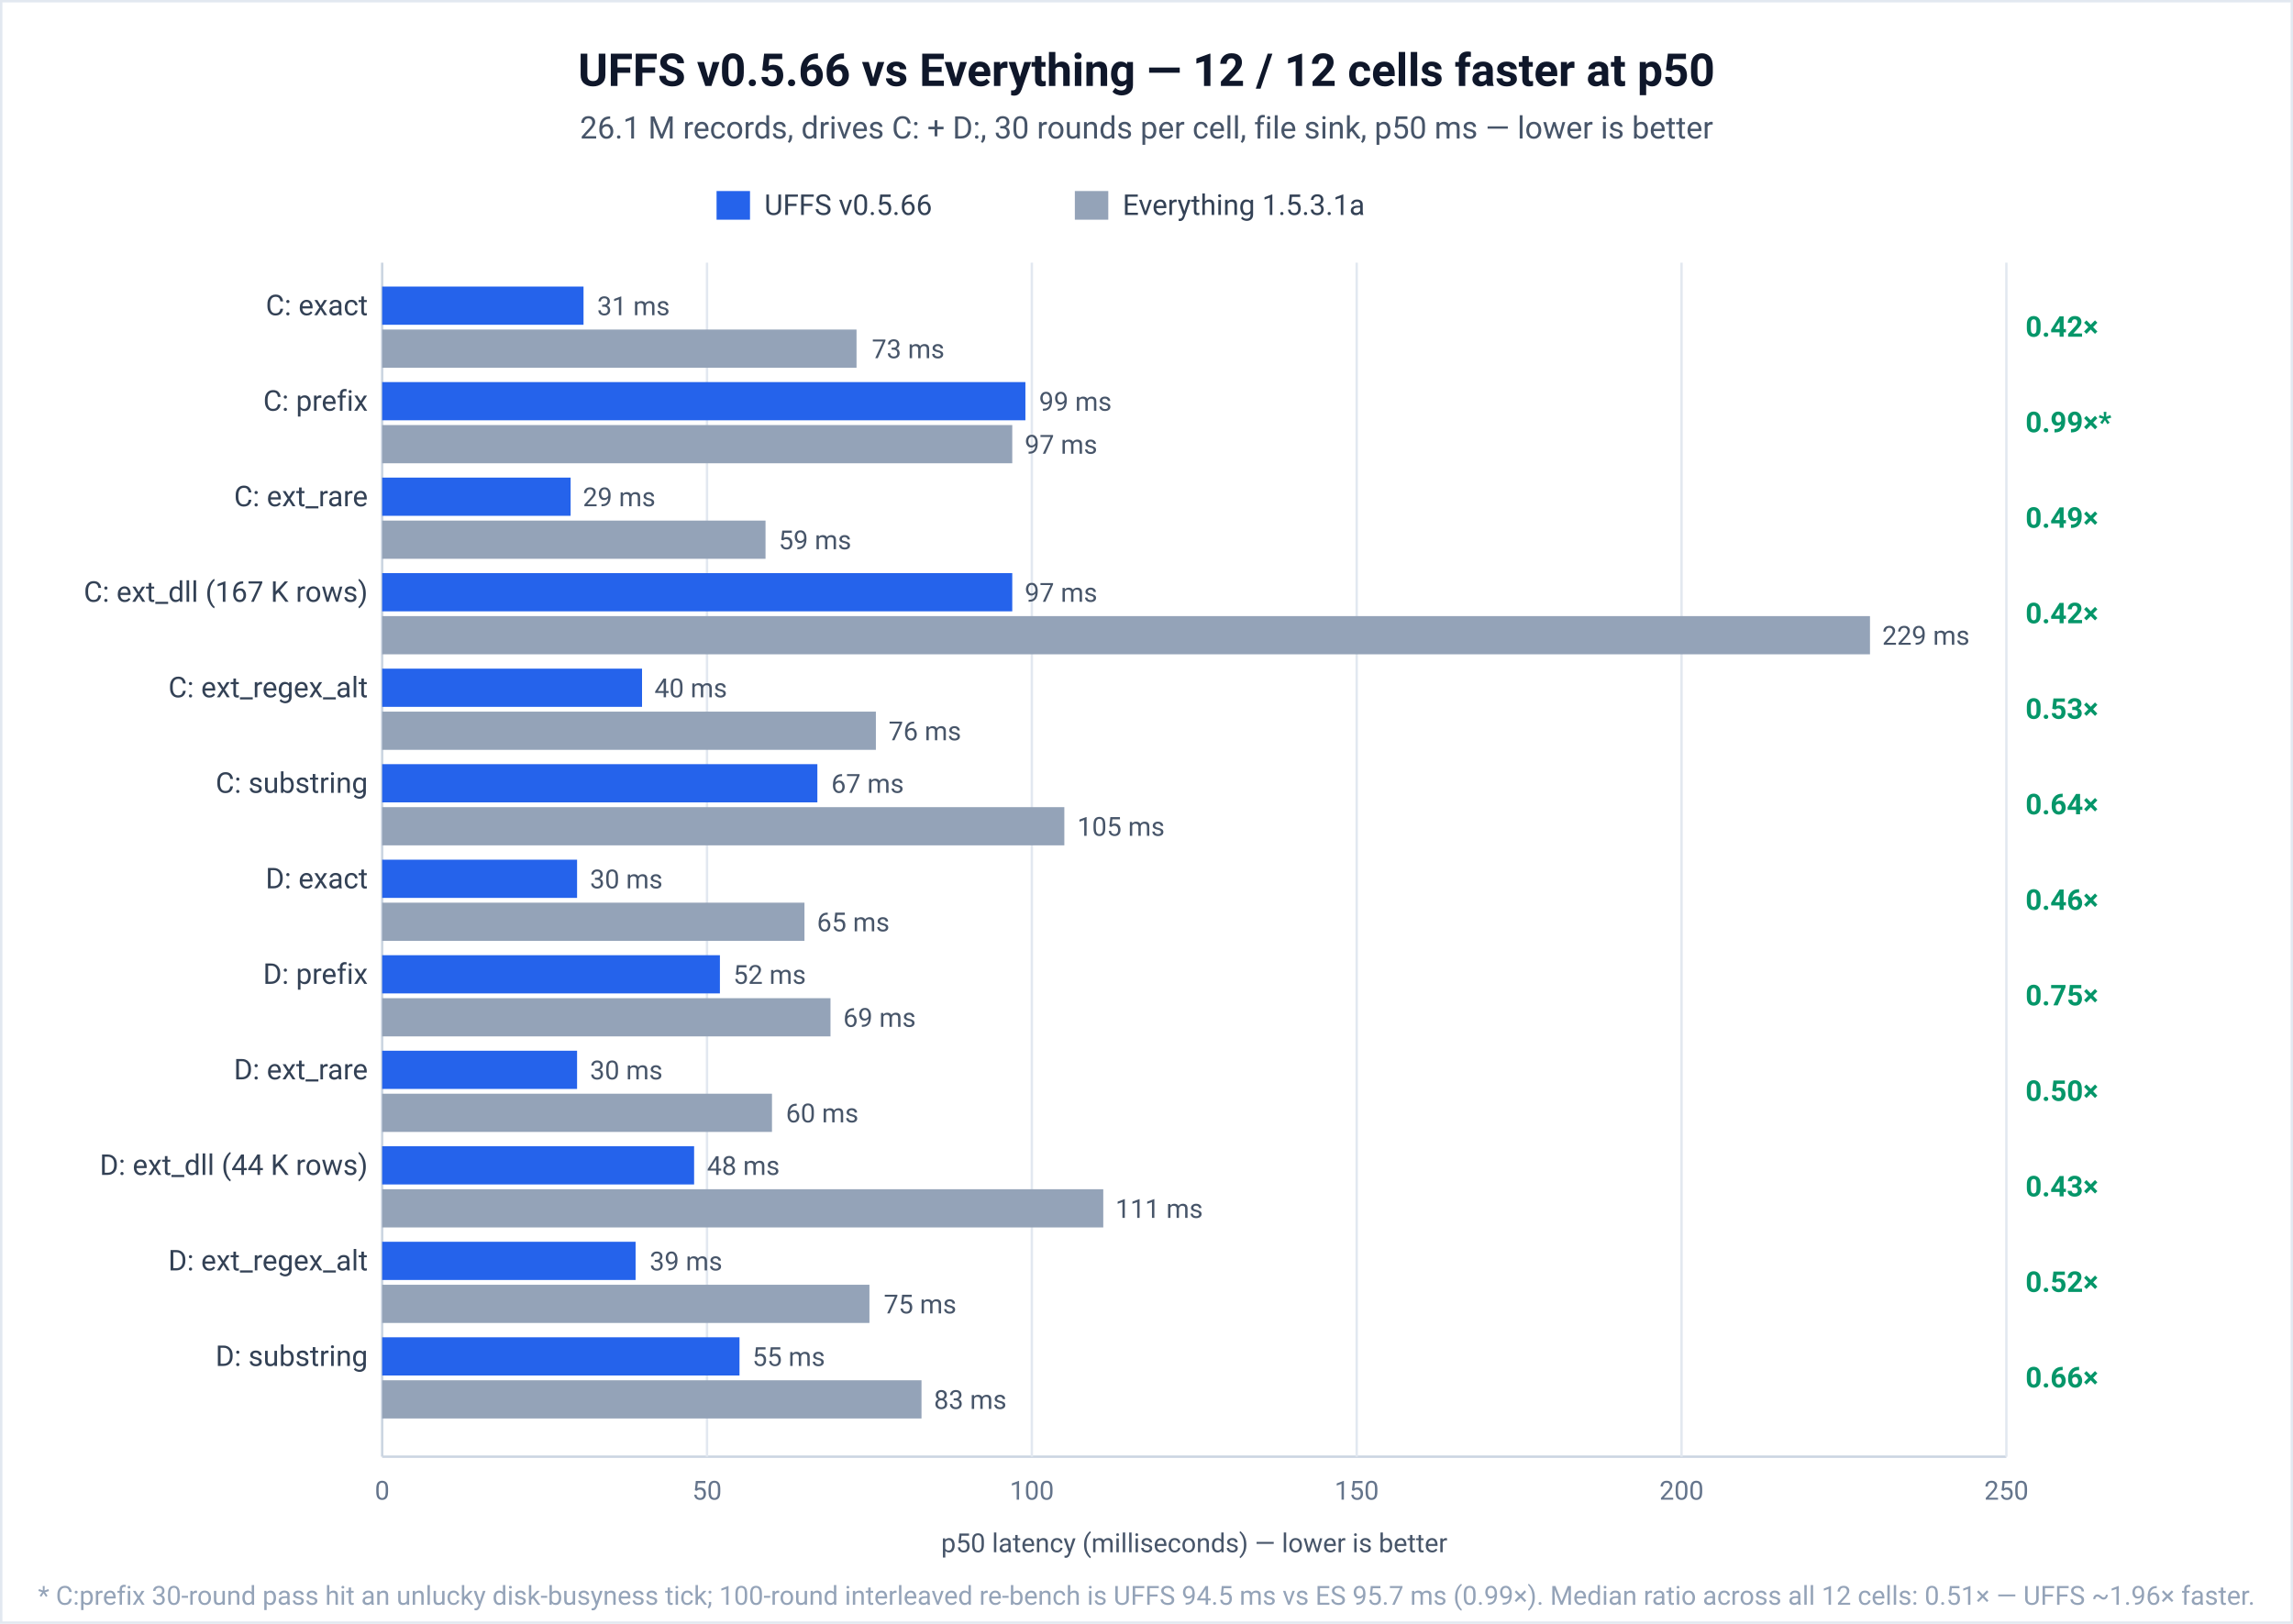
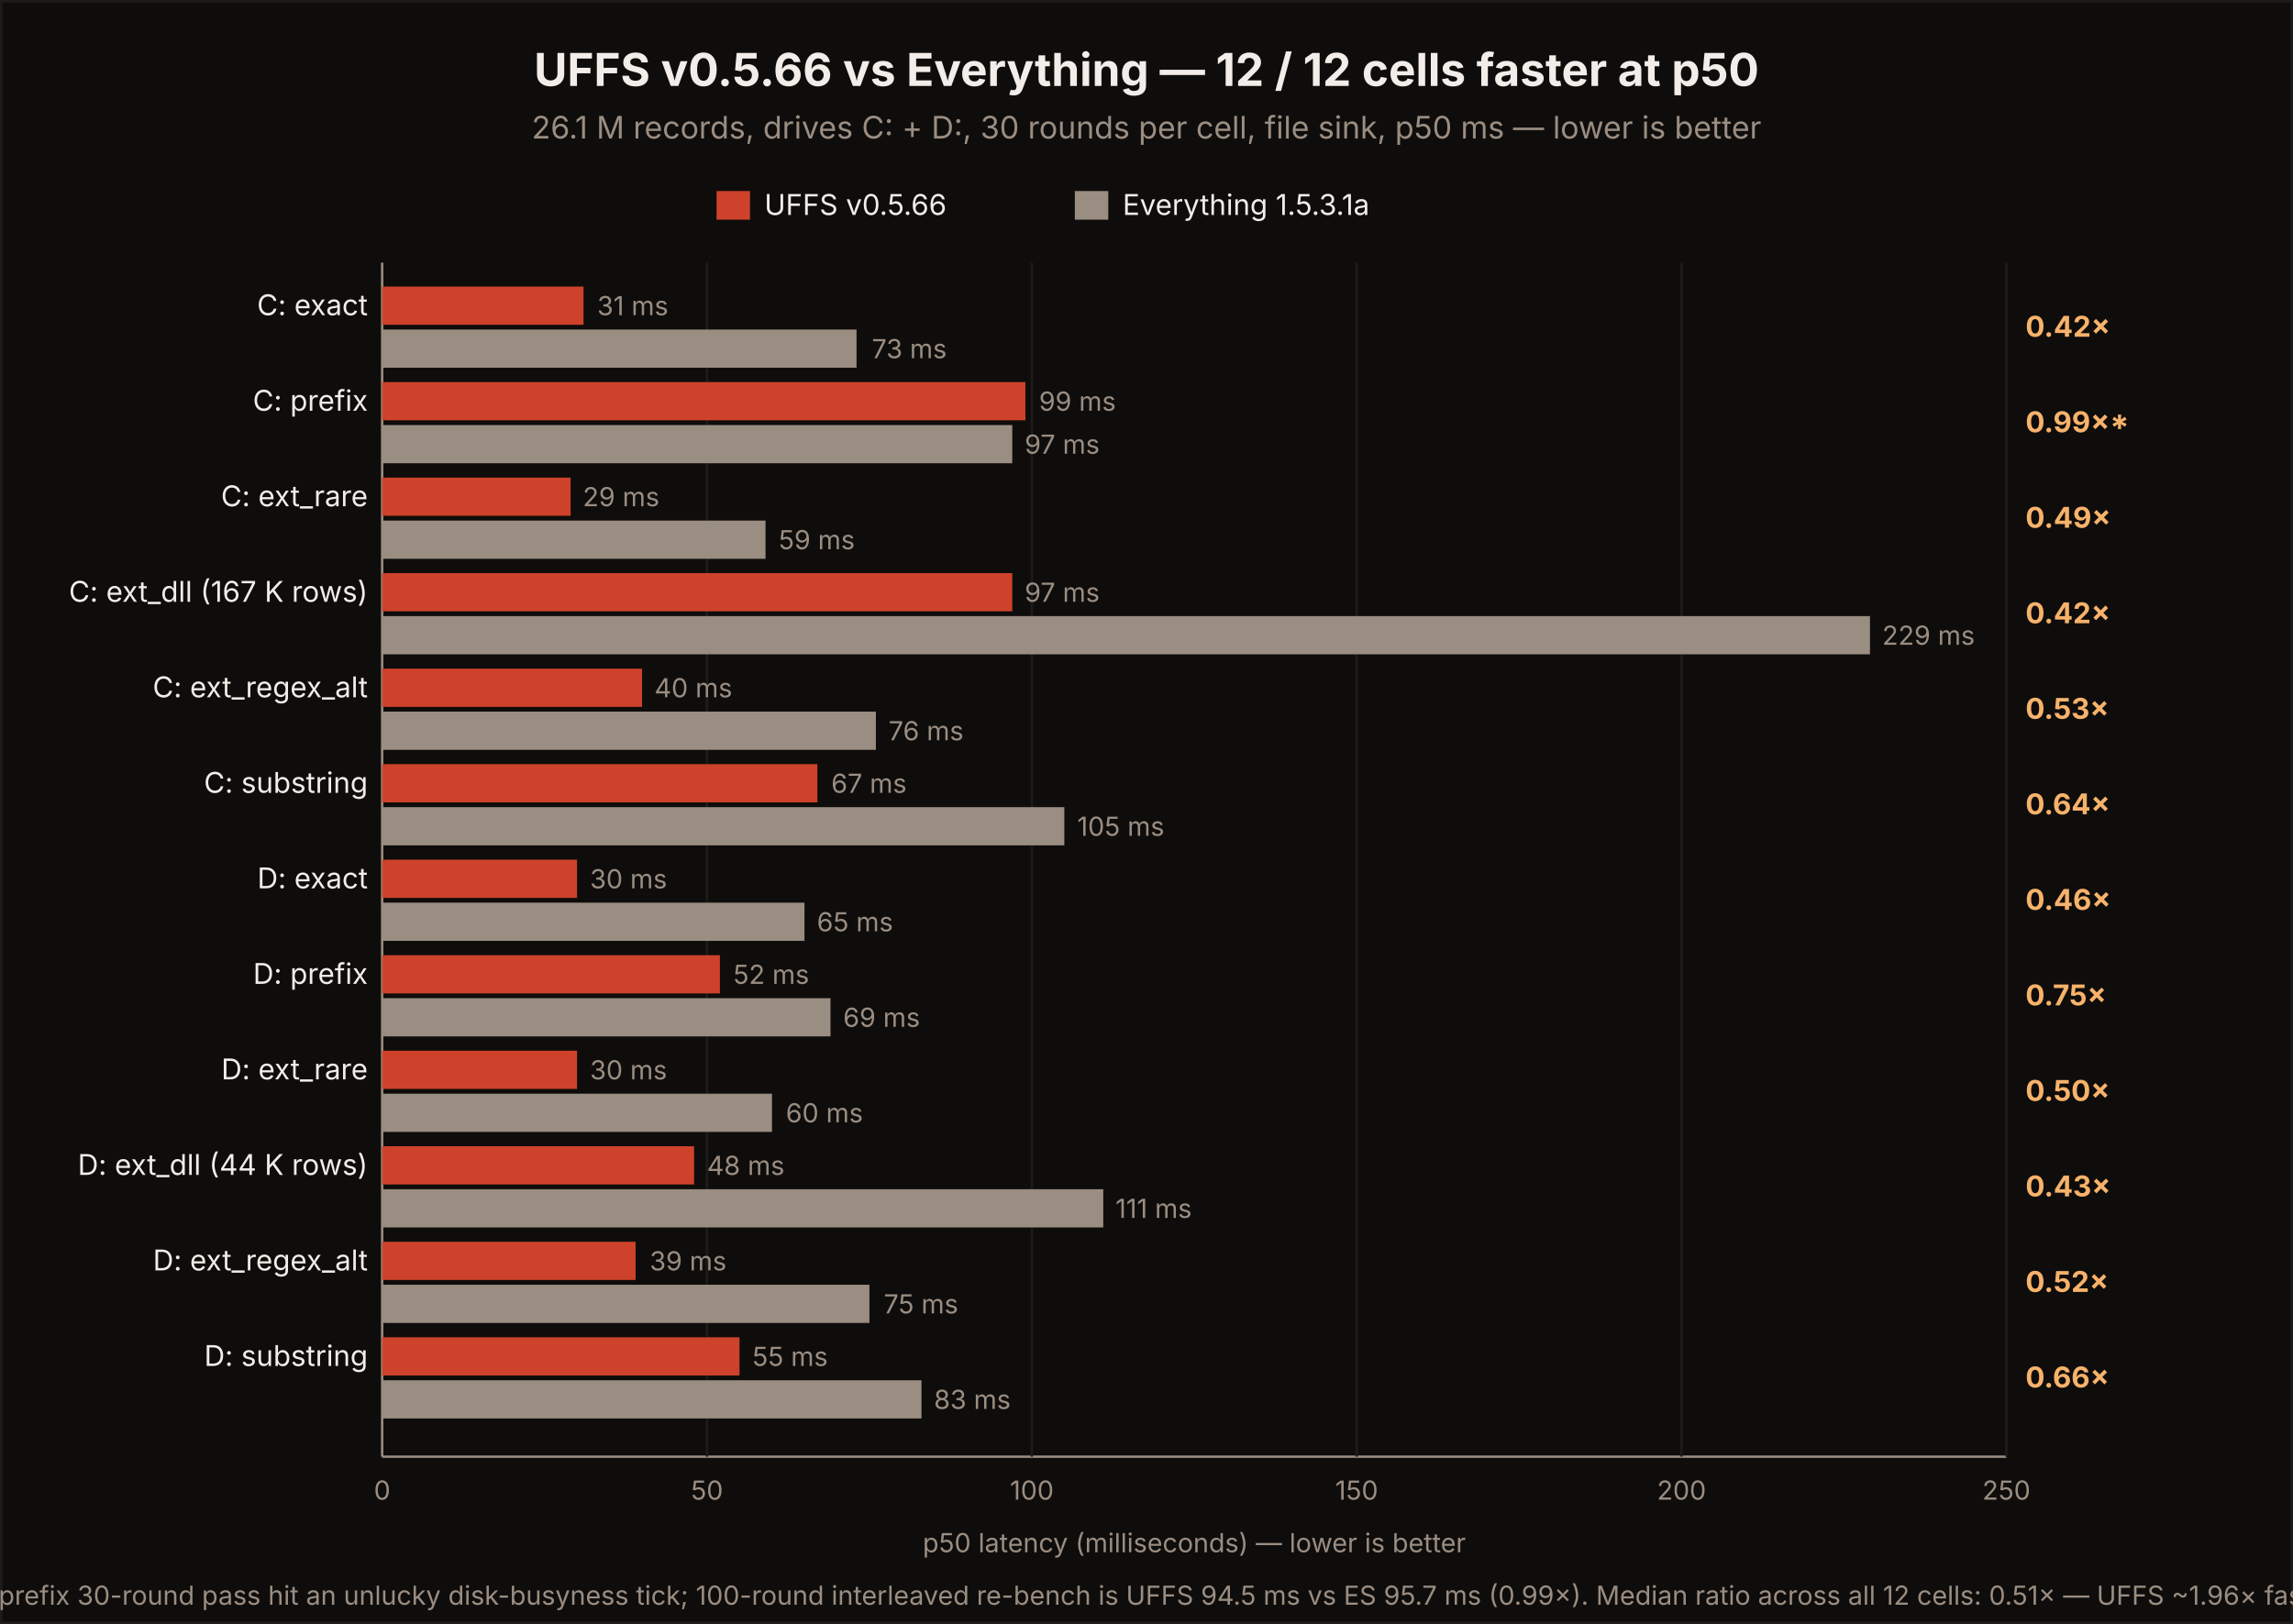
- <svg xmlns="http://www.w3.org/2000/svg" viewBox="0 0 960 680" font-family="-apple-system, BlinkMacSystemFont, 'Segoe UI', Roboto, Helvetica, Arial, sans-serif" role="img" aria-label="Horizontal bar chart: UFFS v0.5.66 wins 12 of 12 head-to-head cells against Everything at p50 median latency">
-   <rect x="0" y="0" width="960" height="680" fill="#ffffff" />
-   <rect x="0.5" y="0.5" width="959" height="679" fill="none" stroke="#e2e8f0" stroke-width="1" />
-   <text x="480" y="36" text-anchor="middle" font-size="19" font-weight="700" fill="#0f172a">UFFS v0.5.66 vs Everything — 12 / 12 cells faster at p50</text>
-   <text x="480" y="58" text-anchor="middle" font-size="13" fill="#475569">26.1 M records, drives C: + D:, 30 rounds per cell, file sink, p50 ms — lower is better</text>
-   <g transform="translate(300, 78)" font-size="12" fill="#334155">
-     <rect x="0" y="2" width="14" height="12" fill="#2563eb" />
+ <svg xmlns="http://www.w3.org/2000/svg" viewBox="0 0 960 680" font-family="Inter, -apple-system, BlinkMacSystemFont, 'Segoe UI', Roboto, Helvetica, Arial, sans-serif" role="img" aria-label="Horizontal bar chart: UFFS v0.5.66 wins 12 of 12 head-to-head cells against Everything at p50 median latency">
+   <rect x="0" y="0" width="960" height="680" fill="#0F0D0B" />
+   <rect x="0.5" y="0.5" width="959" height="679" fill="none" stroke="#1E1B18" stroke-width="1" />
+   <text x="480" y="36" text-anchor="middle" font-size="19" font-weight="700" fill="#F2EDE8">UFFS v0.5.66 vs Everything — 12 / 12 cells faster at p50</text>
+   <text x="480" y="58" text-anchor="middle" font-size="13" fill="#9A8D82">26.1 M records, drives C: + D:, 30 rounds per cell, file sink, p50 ms — lower is better</text>
+   <g transform="translate(300, 78)" font-size="12" fill="#F2EDE8">
+     <rect x="0" y="2" width="14" height="12" fill="#CE422B" />
    <text x="20" y="12">UFFS v0.5.66</text>
-     <rect x="150" y="2" width="14" height="12" fill="#94a3b8" />
+     <rect x="150" y="2" width="14" height="12" fill="#9A8D82" />
    <text x="170" y="12">Everything 1.5.3.1a</text>
  </g>
-   <g font-size="11" fill="#64748b">
-     <line x1="160" y1="110" x2="160" y2="610" stroke="#cbd5e1" stroke-width="1" />
-     <line x1="160" y1="610" x2="840" y2="610" stroke="#cbd5e1" stroke-width="1" />
-     <line x1="296" y1="110" x2="296" y2="610" stroke="#e2e8f0" stroke-width="1" />
+   <g font-size="11" fill="#9A8D82">
+     <line x1="160" y1="110" x2="160" y2="610" stroke="#9A8D82" stroke-width="1" />
+     <line x1="160" y1="610" x2="840" y2="610" stroke="#9A8D82" stroke-width="1" />
+     <line x1="296" y1="110" x2="296" y2="610" stroke="#1E1B18" stroke-width="1" />
    <text x="296" y="628" text-anchor="middle">50</text>
-     <line x1="432" y1="110" x2="432" y2="610" stroke="#e2e8f0" stroke-width="1" />
+     <line x1="432" y1="110" x2="432" y2="610" stroke="#1E1B18" stroke-width="1" />
    <text x="432" y="628" text-anchor="middle">100</text>
-     <line x1="568" y1="110" x2="568" y2="610" stroke="#e2e8f0" stroke-width="1" />
+     <line x1="568" y1="110" x2="568" y2="610" stroke="#1E1B18" stroke-width="1" />
    <text x="568" y="628" text-anchor="middle">150</text>
-     <line x1="704" y1="110" x2="704" y2="610" stroke="#e2e8f0" stroke-width="1" />
+     <line x1="704" y1="110" x2="704" y2="610" stroke="#1E1B18" stroke-width="1" />
    <text x="704" y="628" text-anchor="middle">200</text>
-     <line x1="840" y1="110" x2="840" y2="610" stroke="#e2e8f0" stroke-width="1" />
+     <line x1="840" y1="110" x2="840" y2="610" stroke="#1E1B18" stroke-width="1" />
    <text x="840" y="628" text-anchor="middle">250</text>
    <text x="160" y="628" text-anchor="middle">0</text>
-     <text x="500" y="650" text-anchor="middle" font-size="11" fill="#475569">p50 latency (milliseconds) — lower is better</text>
+     <text x="500" y="650" text-anchor="middle" font-size="11" fill="#9A8D82">p50 latency (milliseconds) — lower is better</text>
  </g>
-   <g font-size="12" fill="#334155">
+   <g font-size="12" fill="#F2EDE8">
    <text x="154" y="132" text-anchor="end">C: exact</text>
-     <rect x="160" y="120" width="84.3" height="16" fill="#2563eb" />
-     <rect x="160" y="138" width="198.6" height="16" fill="#94a3b8" />
-     <text x="250" y="132" font-size="11" fill="#475569">31 ms</text>
-     <text x="365" y="150" font-size="11" fill="#475569">73 ms</text>
-     <text x="848" y="141" font-size="12" font-weight="700" fill="#059669">0.42×</text>
+     <rect x="160" y="120" width="84.3" height="16" fill="#CE422B" />
+     <rect x="160" y="138" width="198.6" height="16" fill="#9A8D82" />
+     <text x="250" y="132" font-size="11" fill="#9A8D82">31 ms</text>
+     <text x="365" y="150" font-size="11" fill="#9A8D82">73 ms</text>
+     <text x="848" y="141" font-size="12" font-weight="700" fill="#F7B26B">0.42×</text>
  </g>
-   <g font-size="12" fill="#334155">
+   <g font-size="12" fill="#F2EDE8">
    <text x="154" y="172" text-anchor="end">C: prefix</text>
-     <rect x="160" y="160" width="269.3" height="16" fill="#2563eb" />
-     <rect x="160" y="178" width="263.8" height="16" fill="#94a3b8" />
-     <text x="435" y="172" font-size="11" fill="#475569">99 ms</text>
-     <text x="429" y="190" font-size="11" fill="#475569">97 ms</text>
-     <text x="848" y="181" font-size="12" font-weight="700" fill="#059669">0.99×*</text>
+     <rect x="160" y="160" width="269.3" height="16" fill="#CE422B" />
+     <rect x="160" y="178" width="263.8" height="16" fill="#9A8D82" />
+     <text x="435" y="172" font-size="11" fill="#9A8D82">99 ms</text>
+     <text x="429" y="190" font-size="11" fill="#9A8D82">97 ms</text>
+     <text x="848" y="181" font-size="12" font-weight="700" fill="#F7B26B">0.99×*</text>
  </g>
-   <g font-size="12" fill="#334155">
+   <g font-size="12" fill="#F2EDE8">
    <text x="154" y="212" text-anchor="end">C: ext_rare</text>
-     <rect x="160" y="200" width="78.9" height="16" fill="#2563eb" />
-     <rect x="160" y="218" width="160.5" height="16" fill="#94a3b8" />
-     <text x="244" y="212" font-size="11" fill="#475569">29 ms</text>
-     <text x="326" y="230" font-size="11" fill="#475569">59 ms</text>
-     <text x="848" y="221" font-size="12" font-weight="700" fill="#059669">0.49×</text>
+     <rect x="160" y="200" width="78.9" height="16" fill="#CE422B" />
+     <rect x="160" y="218" width="160.5" height="16" fill="#9A8D82" />
+     <text x="244" y="212" font-size="11" fill="#9A8D82">29 ms</text>
+     <text x="326" y="230" font-size="11" fill="#9A8D82">59 ms</text>
+     <text x="848" y="221" font-size="12" font-weight="700" fill="#F7B26B">0.49×</text>
  </g>
-   <g font-size="12" fill="#334155">
+   <g font-size="12" fill="#F2EDE8">
    <text x="154" y="252" text-anchor="end">C: ext_dll (167 K rows)</text>
-     <rect x="160" y="240" width="263.8" height="16" fill="#2563eb" />
-     <rect x="160" y="258" width="622.9" height="16" fill="#94a3b8" />
-     <text x="429" y="252" font-size="11" fill="#475569">97 ms</text>
-     <text x="788" y="270" font-size="11" fill="#475569">229 ms</text>
-     <text x="848" y="261" font-size="12" font-weight="700" fill="#059669">0.42×</text>
+     <rect x="160" y="240" width="263.8" height="16" fill="#CE422B" />
+     <rect x="160" y="258" width="622.9" height="16" fill="#9A8D82" />
+     <text x="429" y="252" font-size="11" fill="#9A8D82">97 ms</text>
+     <text x="788" y="270" font-size="11" fill="#9A8D82">229 ms</text>
+     <text x="848" y="261" font-size="12" font-weight="700" fill="#F7B26B">0.42×</text>
  </g>
-   <g font-size="12" fill="#334155">
+   <g font-size="12" fill="#F2EDE8">
    <text x="154" y="292" text-anchor="end">C: ext_regex_alt</text>
-     <rect x="160" y="280" width="108.8" height="16" fill="#2563eb" />
-     <rect x="160" y="298" width="206.7" height="16" fill="#94a3b8" />
-     <text x="274" y="292" font-size="11" fill="#475569">40 ms</text>
-     <text x="372" y="310" font-size="11" fill="#475569">76 ms</text>
-     <text x="848" y="301" font-size="12" font-weight="700" fill="#059669">0.53×</text>
+     <rect x="160" y="280" width="108.8" height="16" fill="#CE422B" />
+     <rect x="160" y="298" width="206.7" height="16" fill="#9A8D82" />
+     <text x="274" y="292" font-size="11" fill="#9A8D82">40 ms</text>
+     <text x="372" y="310" font-size="11" fill="#9A8D82">76 ms</text>
+     <text x="848" y="301" font-size="12" font-weight="700" fill="#F7B26B">0.53×</text>
  </g>
-   <g font-size="12" fill="#334155">
+   <g font-size="12" fill="#F2EDE8">
    <text x="154" y="332" text-anchor="end">C: substring</text>
-     <rect x="160" y="320" width="182.2" height="16" fill="#2563eb" />
-     <rect x="160" y="338" width="285.6" height="16" fill="#94a3b8" />
-     <text x="348" y="332" font-size="11" fill="#475569">67 ms</text>
-     <text x="451" y="350" font-size="11" fill="#475569">105 ms</text>
-     <text x="848" y="341" font-size="12" font-weight="700" fill="#059669">0.64×</text>
+     <rect x="160" y="320" width="182.2" height="16" fill="#CE422B" />
+     <rect x="160" y="338" width="285.6" height="16" fill="#9A8D82" />
+     <text x="348" y="332" font-size="11" fill="#9A8D82">67 ms</text>
+     <text x="451" y="350" font-size="11" fill="#9A8D82">105 ms</text>
+     <text x="848" y="341" font-size="12" font-weight="700" fill="#F7B26B">0.64×</text>
  </g>
-   <g font-size="12" fill="#334155">
+   <g font-size="12" fill="#F2EDE8">
    <text x="154" y="372" text-anchor="end">D: exact</text>
-     <rect x="160" y="360" width="81.6" height="16" fill="#2563eb" />
-     <rect x="160" y="378" width="176.8" height="16" fill="#94a3b8" />
-     <text x="247" y="372" font-size="11" fill="#475569">30 ms</text>
-     <text x="342" y="390" font-size="11" fill="#475569">65 ms</text>
-     <text x="848" y="381" font-size="12" font-weight="700" fill="#059669">0.46×</text>
+     <rect x="160" y="360" width="81.6" height="16" fill="#CE422B" />
+     <rect x="160" y="378" width="176.8" height="16" fill="#9A8D82" />
+     <text x="247" y="372" font-size="11" fill="#9A8D82">30 ms</text>
+     <text x="342" y="390" font-size="11" fill="#9A8D82">65 ms</text>
+     <text x="848" y="381" font-size="12" font-weight="700" fill="#F7B26B">0.46×</text>
  </g>
-   <g font-size="12" fill="#334155">
+   <g font-size="12" fill="#F2EDE8">
    <text x="154" y="412" text-anchor="end">D: prefix</text>
-     <rect x="160" y="400" width="141.4" height="16" fill="#2563eb" />
-     <rect x="160" y="418" width="187.7" height="16" fill="#94a3b8" />
-     <text x="307" y="412" font-size="11" fill="#475569">52 ms</text>
-     <text x="353" y="430" font-size="11" fill="#475569">69 ms</text>
-     <text x="848" y="421" font-size="12" font-weight="700" fill="#059669">0.75×</text>
+     <rect x="160" y="400" width="141.4" height="16" fill="#CE422B" />
+     <rect x="160" y="418" width="187.7" height="16" fill="#9A8D82" />
+     <text x="307" y="412" font-size="11" fill="#9A8D82">52 ms</text>
+     <text x="353" y="430" font-size="11" fill="#9A8D82">69 ms</text>
+     <text x="848" y="421" font-size="12" font-weight="700" fill="#F7B26B">0.75×</text>
  </g>
-   <g font-size="12" fill="#334155">
+   <g font-size="12" fill="#F2EDE8">
    <text x="154" y="452" text-anchor="end">D: ext_rare</text>
-     <rect x="160" y="440" width="81.6" height="16" fill="#2563eb" />
-     <rect x="160" y="458" width="163.2" height="16" fill="#94a3b8" />
-     <text x="247" y="452" font-size="11" fill="#475569">30 ms</text>
-     <text x="329" y="470" font-size="11" fill="#475569">60 ms</text>
-     <text x="848" y="461" font-size="12" font-weight="700" fill="#059669">0.50×</text>
+     <rect x="160" y="440" width="81.6" height="16" fill="#CE422B" />
+     <rect x="160" y="458" width="163.2" height="16" fill="#9A8D82" />
+     <text x="247" y="452" font-size="11" fill="#9A8D82">30 ms</text>
+     <text x="329" y="470" font-size="11" fill="#9A8D82">60 ms</text>
+     <text x="848" y="461" font-size="12" font-weight="700" fill="#F7B26B">0.50×</text>
  </g>
-   <g font-size="12" fill="#334155">
+   <g font-size="12" fill="#F2EDE8">
    <text x="154" y="492" text-anchor="end">D: ext_dll (44 K rows)</text>
-     <rect x="160" y="480" width="130.6" height="16" fill="#2563eb" />
-     <rect x="160" y="498" width="301.9" height="16" fill="#94a3b8" />
-     <text x="296" y="492" font-size="11" fill="#475569">48 ms</text>
-     <text x="467" y="510" font-size="11" fill="#475569">111 ms</text>
-     <text x="848" y="501" font-size="12" font-weight="700" fill="#059669">0.43×</text>
+     <rect x="160" y="480" width="130.6" height="16" fill="#CE422B" />
+     <rect x="160" y="498" width="301.9" height="16" fill="#9A8D82" />
+     <text x="296" y="492" font-size="11" fill="#9A8D82">48 ms</text>
+     <text x="467" y="510" font-size="11" fill="#9A8D82">111 ms</text>
+     <text x="848" y="501" font-size="12" font-weight="700" fill="#F7B26B">0.43×</text>
  </g>
-   <g font-size="12" fill="#334155">
+   <g font-size="12" fill="#F2EDE8">
    <text x="154" y="532" text-anchor="end">D: ext_regex_alt</text>
-     <rect x="160" y="520" width="106.1" height="16" fill="#2563eb" />
-     <rect x="160" y="538" width="204.0" height="16" fill="#94a3b8" />
-     <text x="272" y="532" font-size="11" fill="#475569">39 ms</text>
-     <text x="370" y="550" font-size="11" fill="#475569">75 ms</text>
-     <text x="848" y="541" font-size="12" font-weight="700" fill="#059669">0.52×</text>
+     <rect x="160" y="520" width="106.1" height="16" fill="#CE422B" />
+     <rect x="160" y="538" width="204.0" height="16" fill="#9A8D82" />
+     <text x="272" y="532" font-size="11" fill="#9A8D82">39 ms</text>
+     <text x="370" y="550" font-size="11" fill="#9A8D82">75 ms</text>
+     <text x="848" y="541" font-size="12" font-weight="700" fill="#F7B26B">0.52×</text>
  </g>
-   <g font-size="12" fill="#334155">
+   <g font-size="12" fill="#F2EDE8">
    <text x="154" y="572" text-anchor="end">D: substring</text>
-     <rect x="160" y="560" width="149.6" height="16" fill="#2563eb" />
-     <rect x="160" y="578" width="225.8" height="16" fill="#94a3b8" />
-     <text x="315" y="572" font-size="11" fill="#475569">55 ms</text>
-     <text x="391" y="590" font-size="11" fill="#475569">83 ms</text>
-     <text x="848" y="581" font-size="12" font-weight="700" fill="#059669">0.66×</text>
+     <rect x="160" y="560" width="149.6" height="16" fill="#CE422B" />
+     <rect x="160" y="578" width="225.8" height="16" fill="#9A8D82" />
+     <text x="315" y="572" font-size="11" fill="#9A8D82">55 ms</text>
+     <text x="391" y="590" font-size="11" fill="#9A8D82">83 ms</text>
+     <text x="848" y="581" font-size="12" font-weight="700" fill="#F7B26B">0.66×</text>
  </g>
-   <text x="480" y="672" text-anchor="middle" font-size="11" fill="#94a3b8">* C:prefix 30-round pass hit an unlucky disk-busyness tick; 100-round interleaved re-bench is UFFS 94.5 ms vs ES 95.7 ms (0.99×). Median ratio across all 12 cells: 0.51× — UFFS ~1.96× faster.</text>
+   <text x="480" y="672" text-anchor="middle" font-size="11" fill="#9A8D82">* C:prefix 30-round pass hit an unlucky disk-busyness tick; 100-round interleaved re-bench is UFFS 94.5 ms vs ES 95.7 ms (0.99×). Median ratio across all 12 cells: 0.51× — UFFS ~1.96× faster.</text>
</svg>
